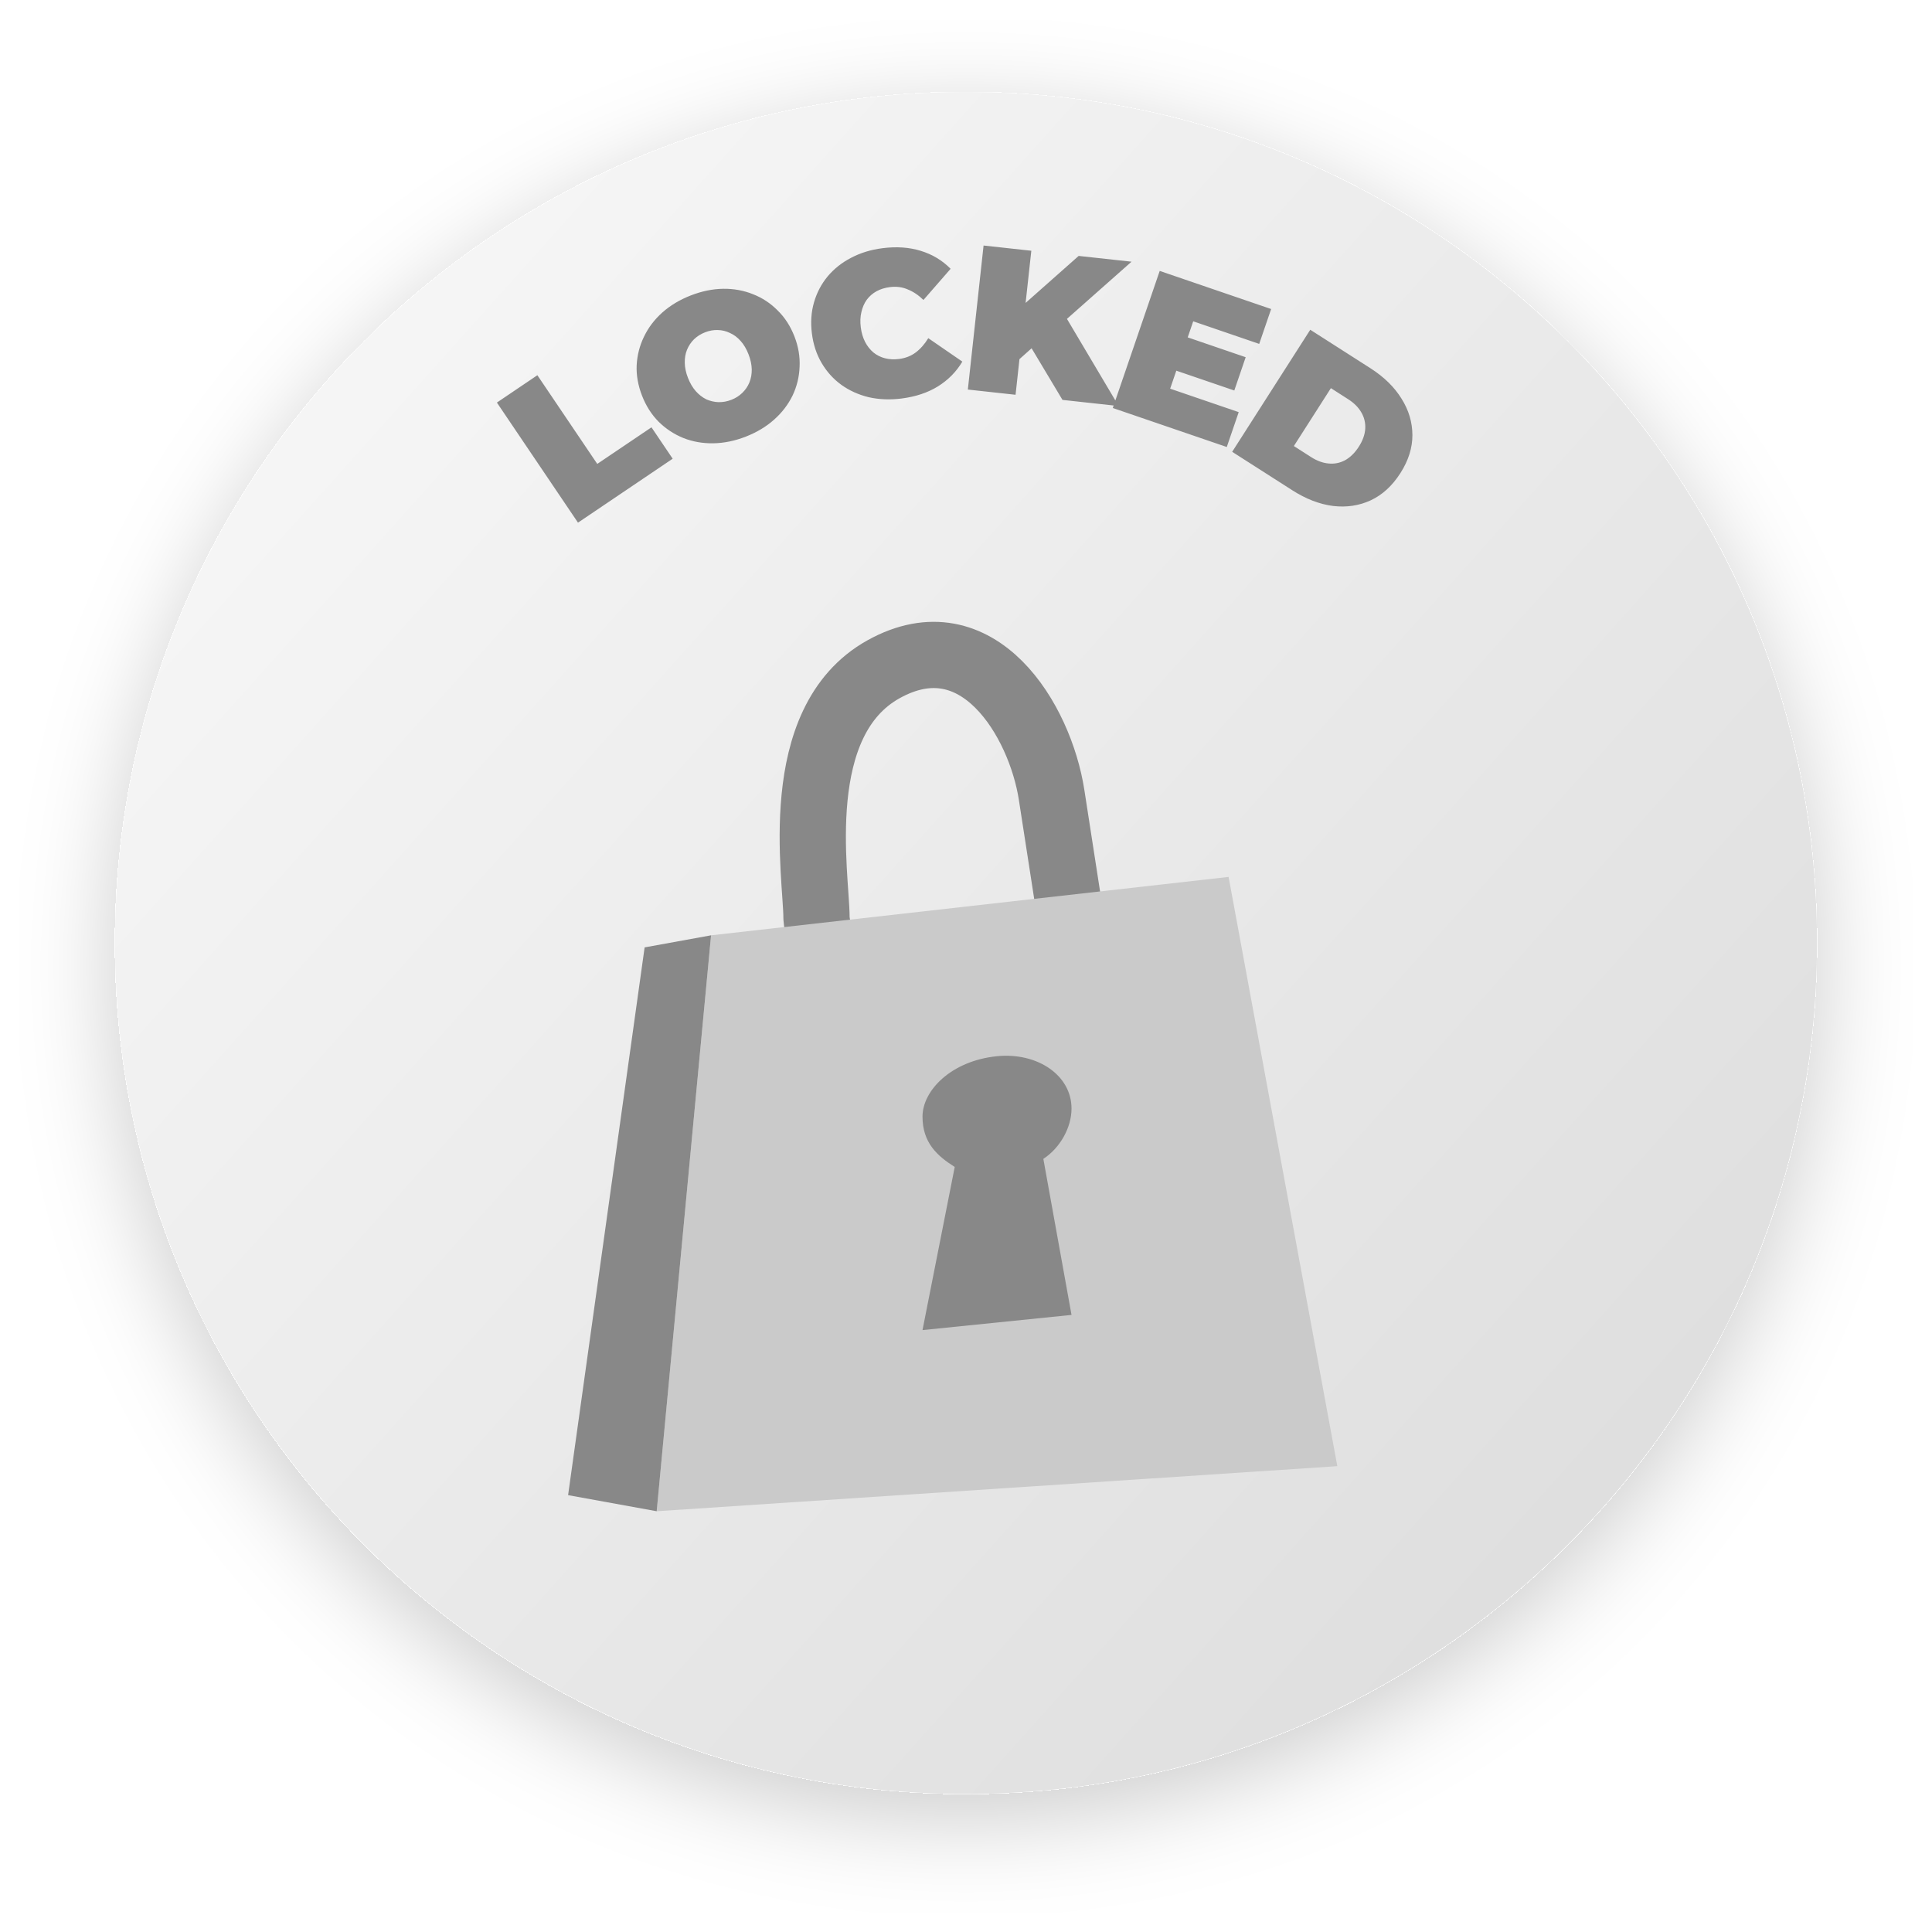
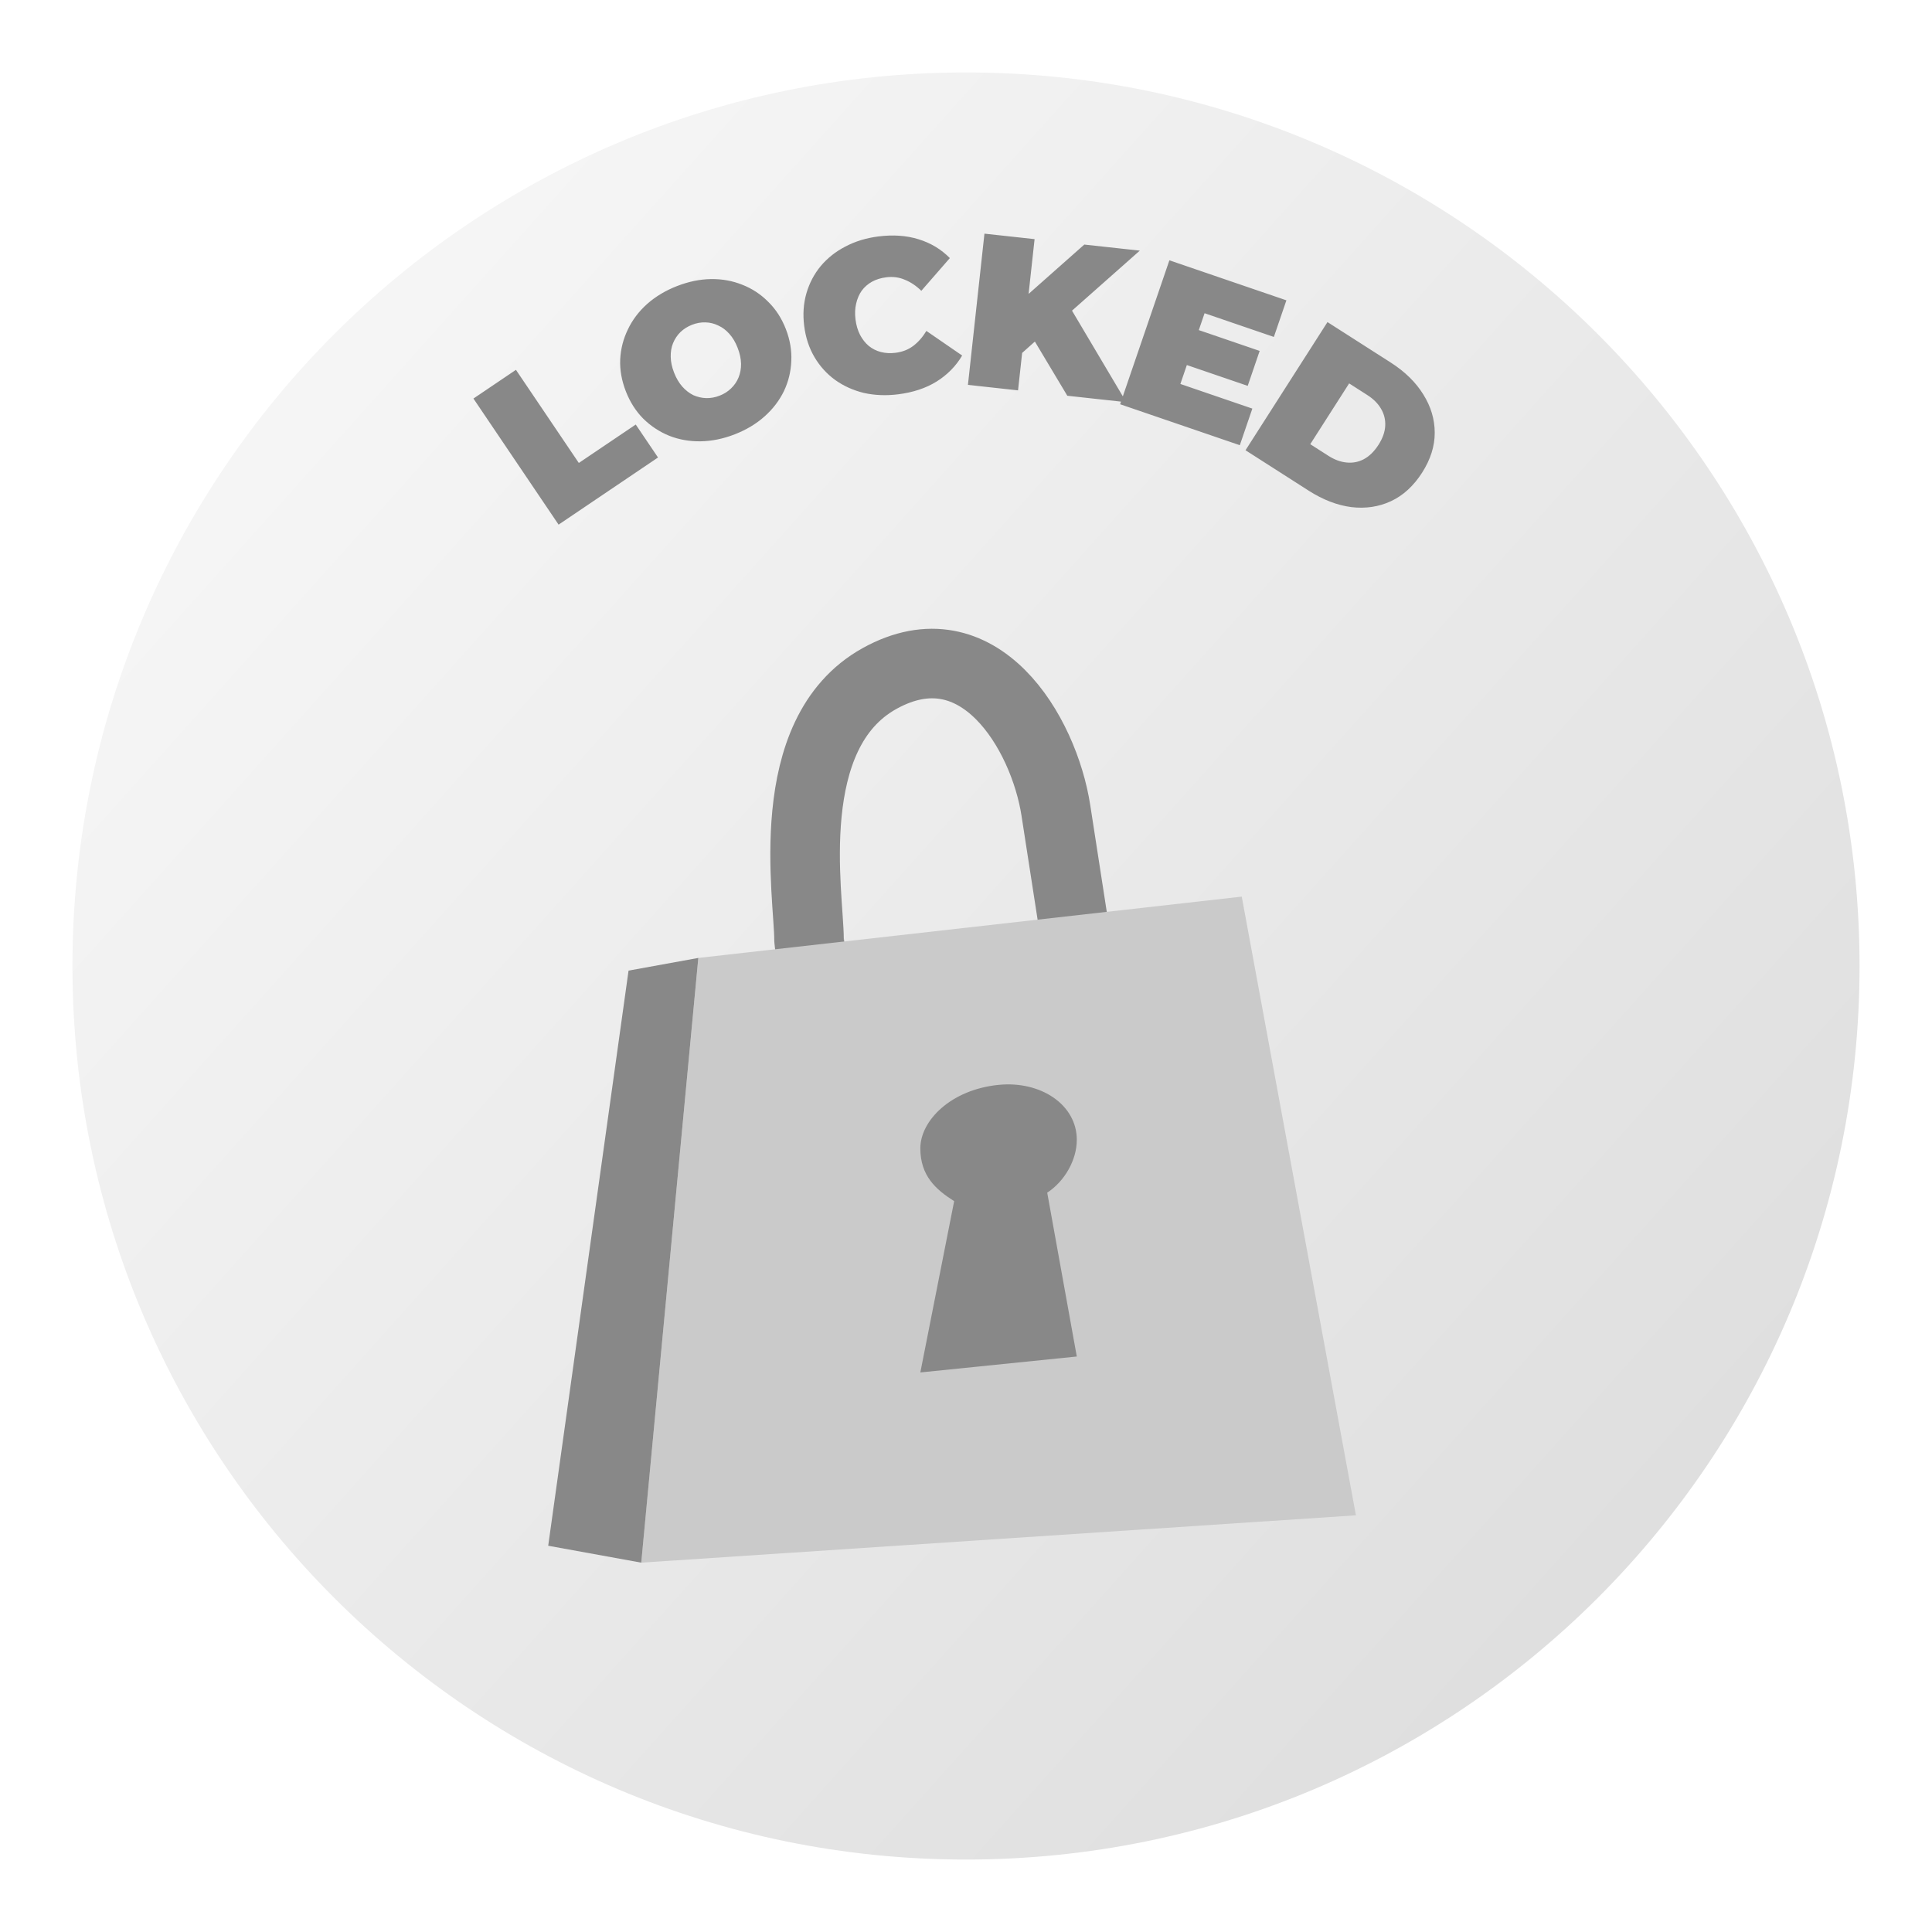
- <svg xmlns="http://www.w3.org/2000/svg" width="84" height="84" viewBox="0 0 84 84" fill="none">
-   <g filter="url(#filter0_d_118_92)">
-     <path d="M79 41C79 61.434 62.434 78 42 78C21.566 78 5 61.434 5 41C5 20.566 21.566 4 42 4C62.434 4 79 20.566 79 41Z" fill="url(#paint0_linear_118_92)" />
-   </g>
-   <path d="M35.5 39.906C35.5 40.34 36.871 46.907 37.124 49.613L46.884 42.062L45.721 34.554C45.223 31.337 42.536 26.812 38.419 29.096C34.301 31.381 35.5 38.107 35.5 39.906Z" stroke="#888888" stroke-width="2.88" />
-   <path d="M30.916 40.666L53.417 38.127L58.145 63.746L28.552 65.706L30.916 40.666Z" fill="#CACACA" />
-   <path d="M30.916 40.666L28.027 41.191L24.7 65.006L28.552 65.706L30.916 40.666Z" fill="#888888" />
-   <path d="M43.349 45.922C45.1 45.747 46.588 46.747 46.588 48.197C46.588 49.022 46.096 49.905 45.363 50.386L46.588 57.17L40.109 57.83L41.51 50.737C40.749 50.256 40.109 49.686 40.109 48.549C40.109 47.412 41.36 46.121 43.349 45.922Z" fill="#888888" />
-   <path d="M25.13 22.724L21.604 17.503L23.364 16.314L25.968 20.17L28.325 18.579L29.247 19.944L25.13 22.724ZM32.423 18.985C31.948 19.17 31.477 19.266 31.01 19.274C30.548 19.28 30.116 19.204 29.713 19.045C29.308 18.881 28.948 18.644 28.635 18.335C28.327 18.024 28.087 17.647 27.915 17.205C27.741 16.758 27.663 16.318 27.681 15.886C27.703 15.446 27.809 15.032 27.998 14.642C28.186 14.247 28.452 13.896 28.795 13.588C29.145 13.278 29.557 13.031 30.032 12.846C30.513 12.659 30.984 12.562 31.445 12.556C31.907 12.55 32.34 12.63 32.745 12.794C33.148 12.952 33.504 13.187 33.812 13.499C34.123 13.803 34.366 14.178 34.54 14.625C34.712 15.067 34.787 15.508 34.765 15.948C34.749 16.385 34.647 16.802 34.46 17.197C34.27 17.586 34.004 17.935 33.66 18.242C33.316 18.55 32.904 18.797 32.423 18.985ZM31.799 17.383C31.984 17.311 32.141 17.211 32.272 17.083C32.407 16.953 32.51 16.803 32.58 16.635C32.653 16.458 32.688 16.267 32.685 16.062C32.681 15.852 32.633 15.632 32.544 15.403C32.455 15.173 32.342 14.982 32.205 14.829C32.066 14.671 31.911 14.554 31.74 14.479C31.573 14.396 31.395 14.353 31.207 14.349C31.024 14.343 30.84 14.376 30.656 14.448C30.471 14.52 30.311 14.621 30.175 14.751C30.045 14.879 29.943 15.031 29.87 15.208C29.801 15.376 29.768 15.566 29.773 15.777C29.776 15.982 29.822 16.199 29.911 16.428C30 16.657 30.114 16.851 30.253 17.009C30.39 17.162 30.542 17.28 30.71 17.363C30.881 17.438 31.057 17.479 31.24 17.485C31.428 17.489 31.615 17.455 31.799 17.383ZM39.195 17.327C38.695 17.39 38.221 17.371 37.773 17.271C37.33 17.163 36.932 16.984 36.58 16.732C36.233 16.48 35.949 16.165 35.726 15.788C35.503 15.411 35.361 14.981 35.3 14.499C35.239 14.017 35.269 13.566 35.392 13.145C35.514 12.724 35.711 12.348 35.984 12.018C36.263 11.686 36.603 11.416 37.006 11.208C37.415 10.993 37.869 10.854 38.369 10.791C38.982 10.713 39.537 10.752 40.035 10.907C40.538 11.061 40.97 11.321 41.331 11.687L40.15 13.042C39.936 12.833 39.709 12.681 39.467 12.584C39.23 12.481 38.971 12.447 38.692 12.483C38.471 12.511 38.276 12.572 38.107 12.665C37.937 12.759 37.796 12.883 37.682 13.037C37.574 13.189 37.497 13.368 37.451 13.574C37.403 13.774 37.395 13.992 37.425 14.23C37.455 14.469 37.518 14.681 37.614 14.869C37.71 15.05 37.829 15.201 37.971 15.322C38.119 15.443 38.287 15.527 38.475 15.576C38.663 15.625 38.866 15.636 39.087 15.608C39.366 15.572 39.609 15.478 39.813 15.325C40.023 15.166 40.205 14.959 40.36 14.703L41.841 15.722C41.582 16.16 41.228 16.52 40.779 16.8C40.336 17.074 39.808 17.249 39.195 17.327ZM44.114 15.802L44.251 13.472L46.898 11.127L49.197 11.378L46.23 14.005L44.927 15.076L44.114 15.802ZM42.08 16.937L42.764 10.675L44.84 10.902L44.155 17.164L42.08 16.937ZM46.195 17.387L44.618 14.752L46.145 13.453L48.638 17.654L46.195 17.387ZM51.504 14.622L54.16 15.531L53.665 16.978L51.008 16.07L51.504 14.622ZM50.876 16.899L53.857 17.919L53.338 19.435L48.382 17.739L50.422 11.779L55.267 13.436L54.748 14.952L51.879 13.97L50.876 16.899ZM53.573 19.644L56.968 14.337L59.584 16.01C60.175 16.388 60.626 16.83 60.937 17.335C61.251 17.835 61.408 18.363 61.409 18.919C61.41 19.475 61.235 20.026 60.886 20.572C60.534 21.122 60.103 21.517 59.595 21.754C59.09 21.987 58.543 22.068 57.955 21.998C57.369 21.922 56.78 21.695 56.189 21.317L53.573 19.644ZM56.255 19.393L57.005 19.874C57.258 20.035 57.509 20.128 57.757 20.151C58.011 20.178 58.25 20.132 58.476 20.013C58.705 19.889 58.907 19.69 59.082 19.417C59.253 19.149 59.345 18.888 59.359 18.633C59.372 18.378 59.314 18.141 59.183 17.922C59.057 17.707 58.868 17.518 58.616 17.357L57.865 16.876L56.255 19.393Z" fill="#888888" />
+ <svg xmlns="http://www.w3.org/2000/svg" width="80" height="80" viewBox="0 0 80 80" fill="none">
+   <path d="M77 40C77 60.434 60.434 77 40 77C19.566 77 3 60.434 3 40C3 19.566 19.566 3 40 3C60.434 3 77 19.566 77 40Z" fill="url(#paint0_linear_144_1079)" />
+   <path d="M33.5 38.906C33.5 39.34 34.871 45.907 35.124 48.613L44.884 41.062L43.721 33.554C43.223 30.337 40.536 25.812 36.419 28.096C32.301 30.381 33.5 37.107 33.5 38.906Z" stroke="#888888" stroke-width="2.88" />
+   <path d="M28.917 39.666L51.418 37.127L56.146 62.746L26.553 64.706L28.917 39.666Z" fill="#CACACA" />
+   <path d="M28.916 39.666L26.027 40.191L22.7 64.006L26.553 64.706L28.916 39.666Z" fill="#888888" />
+   <path d="M41.349 44.922C43.1 44.747 44.588 45.747 44.588 47.197C44.588 48.022 44.096 48.905 43.363 49.386L44.588 56.17L38.109 56.83L39.51 49.737C38.749 49.256 38.109 48.686 38.109 47.549C38.109 46.412 39.36 45.121 41.349 44.922Z" fill="#888888" />
+   <path d="M23.13 21.724L19.604 16.503L21.364 15.314L23.968 19.17L26.325 17.579L27.247 18.944L23.13 21.724ZM30.423 17.985C29.948 18.17 29.477 18.266 29.01 18.274C28.548 18.28 28.116 18.204 27.713 18.045C27.308 17.881 26.949 17.644 26.635 17.335C26.327 17.024 26.087 16.647 25.915 16.205C25.741 15.758 25.663 15.318 25.681 14.886C25.703 14.446 25.809 14.032 25.999 13.642C26.186 13.247 26.452 12.896 26.795 12.588C27.145 12.278 27.557 12.031 28.032 11.846C28.513 11.659 28.984 11.562 29.446 11.556C29.907 11.55 30.34 11.63 30.745 11.794C31.148 11.952 31.504 12.187 31.812 12.499C32.123 12.803 32.366 13.178 32.54 13.625C32.712 14.067 32.787 14.508 32.766 14.948C32.749 15.385 32.648 15.802 32.46 16.197C32.27 16.586 32.004 16.935 31.66 17.242C31.316 17.55 30.904 17.797 30.423 17.985ZM29.799 16.383C29.984 16.311 30.141 16.211 30.272 16.083C30.408 15.953 30.51 15.803 30.58 15.635C30.653 15.458 30.688 15.267 30.685 15.062C30.681 14.852 30.634 14.632 30.544 14.403C30.455 14.173 30.342 13.982 30.205 13.829C30.066 13.671 29.911 13.554 29.741 13.479C29.573 13.396 29.395 13.353 29.207 13.349C29.024 13.343 28.841 13.376 28.656 13.448C28.472 13.52 28.311 13.621 28.175 13.751C28.045 13.879 27.943 14.031 27.87 14.208C27.801 14.376 27.768 14.566 27.773 14.777C27.776 14.982 27.822 15.199 27.911 15.428C28 15.657 28.114 15.851 28.253 16.009C28.39 16.162 28.542 16.28 28.71 16.363C28.881 16.438 29.057 16.479 29.24 16.485C29.428 16.489 29.615 16.455 29.799 16.383ZM37.195 16.327C36.695 16.39 36.221 16.371 35.773 16.271C35.33 16.163 34.932 15.984 34.58 15.732C34.234 15.48 33.949 15.165 33.726 14.788C33.503 14.411 33.361 13.981 33.3 13.499C33.239 13.017 33.27 12.566 33.392 12.145C33.514 11.724 33.711 11.348 33.984 11.018C34.263 10.686 34.603 10.416 35.007 10.208C35.415 9.993 35.869 9.854 36.369 9.791C36.982 9.713 37.537 9.752 38.035 9.907C38.538 10.061 38.97 10.321 39.331 10.687L38.15 12.042C37.937 11.833 37.709 11.681 37.467 11.584C37.23 11.481 36.971 11.447 36.692 11.483C36.471 11.511 36.277 11.572 36.107 11.665C35.938 11.759 35.796 11.883 35.682 12.037C35.575 12.189 35.497 12.368 35.451 12.574C35.403 12.774 35.395 12.992 35.425 13.23C35.455 13.469 35.518 13.681 35.614 13.869C35.71 14.05 35.829 14.201 35.971 14.322C36.12 14.443 36.287 14.527 36.475 14.576C36.663 14.625 36.867 14.636 37.087 14.608C37.367 14.572 37.609 14.478 37.813 14.325C38.023 14.166 38.205 13.959 38.36 13.703L39.841 14.722C39.582 15.16 39.228 15.52 38.78 15.8C38.337 16.074 37.808 16.249 37.195 16.327ZM42.114 14.802L42.251 12.472L44.898 10.127L47.197 10.378L44.23 13.005L42.927 14.076L42.114 14.802ZM40.08 15.937L40.764 9.675L42.84 9.902L42.155 16.164L40.08 15.937ZM44.195 16.387L42.618 13.752L44.146 12.453L46.638 16.654L44.195 16.387ZM49.504 13.622L52.16 14.531L51.665 15.978L49.008 15.069L49.504 13.622ZM48.877 15.899L51.857 16.919L51.338 18.435L46.382 16.739L48.422 10.779L53.267 12.436L52.748 13.952L49.879 12.97L48.877 15.899ZM51.574 18.644L54.968 13.337L57.584 15.01C58.175 15.388 58.626 15.83 58.937 16.335C59.251 16.835 59.408 17.363 59.409 17.919C59.41 18.475 59.235 19.026 58.886 19.572C58.534 20.122 58.103 20.517 57.595 20.754C57.09 20.987 56.544 21.068 55.955 20.998C55.369 20.922 54.781 20.695 54.189 20.317L51.574 18.644ZM54.255 18.393L55.006 18.874C55.258 19.035 55.509 19.128 55.757 19.151C56.011 19.178 56.251 19.132 56.476 19.013C56.705 18.889 56.907 18.69 57.082 18.417C57.253 18.149 57.346 17.888 57.359 17.633C57.372 17.378 57.314 17.141 57.183 16.922C57.058 16.707 56.868 16.518 56.616 16.357L55.865 15.876L54.255 18.393Z" fill="#888888" />
  <defs>
-     <filter id="filter0_d_118_92" x="0.851" y="0.888" width="82.298" height="82.298" filterUnits="userSpaceOnUse" color-interpolation-filters="sRGB">
-       <feFlood flood-opacity="0" result="BackgroundImageFix" />
-       <feColorMatrix in="SourceAlpha" type="matrix" values="0 0 0 0 0 0 0 0 0 0 0 0 0 0 0 0 0 0 127 0" result="hardAlpha" />
-       <feOffset dy="1.037" />
-       <feGaussianBlur stdDeviation="2.074" />
-       <feComposite in2="hardAlpha" operator="out" />
-       <feColorMatrix type="matrix" values="0 0 0 0 0 0 0 0 0 0 0 0 0 0 0 0 0 0 0.2 0" />
-       <feBlend mode="normal" in2="BackgroundImageFix" result="effect1_dropShadow_118_92" />
-       <feBlend mode="normal" in="SourceGraphic" in2="effect1_dropShadow_118_92" result="shape" />
-     </filter>
-     <linearGradient id="paint0_linear_118_92" x1="5.5" y1="4" x2="83.32" y2="73.737" gradientUnits="userSpaceOnUse">
+     <linearGradient id="paint0_linear_144_1079" x1="3.5" y1="3" x2="81.32" y2="72.737" gradientUnits="userSpaceOnUse">
      <stop stop-color="#FAFAFA" />
      <stop offset="1" stop-color="#DADADA" />
    </linearGradient>
  </defs>
</svg>
